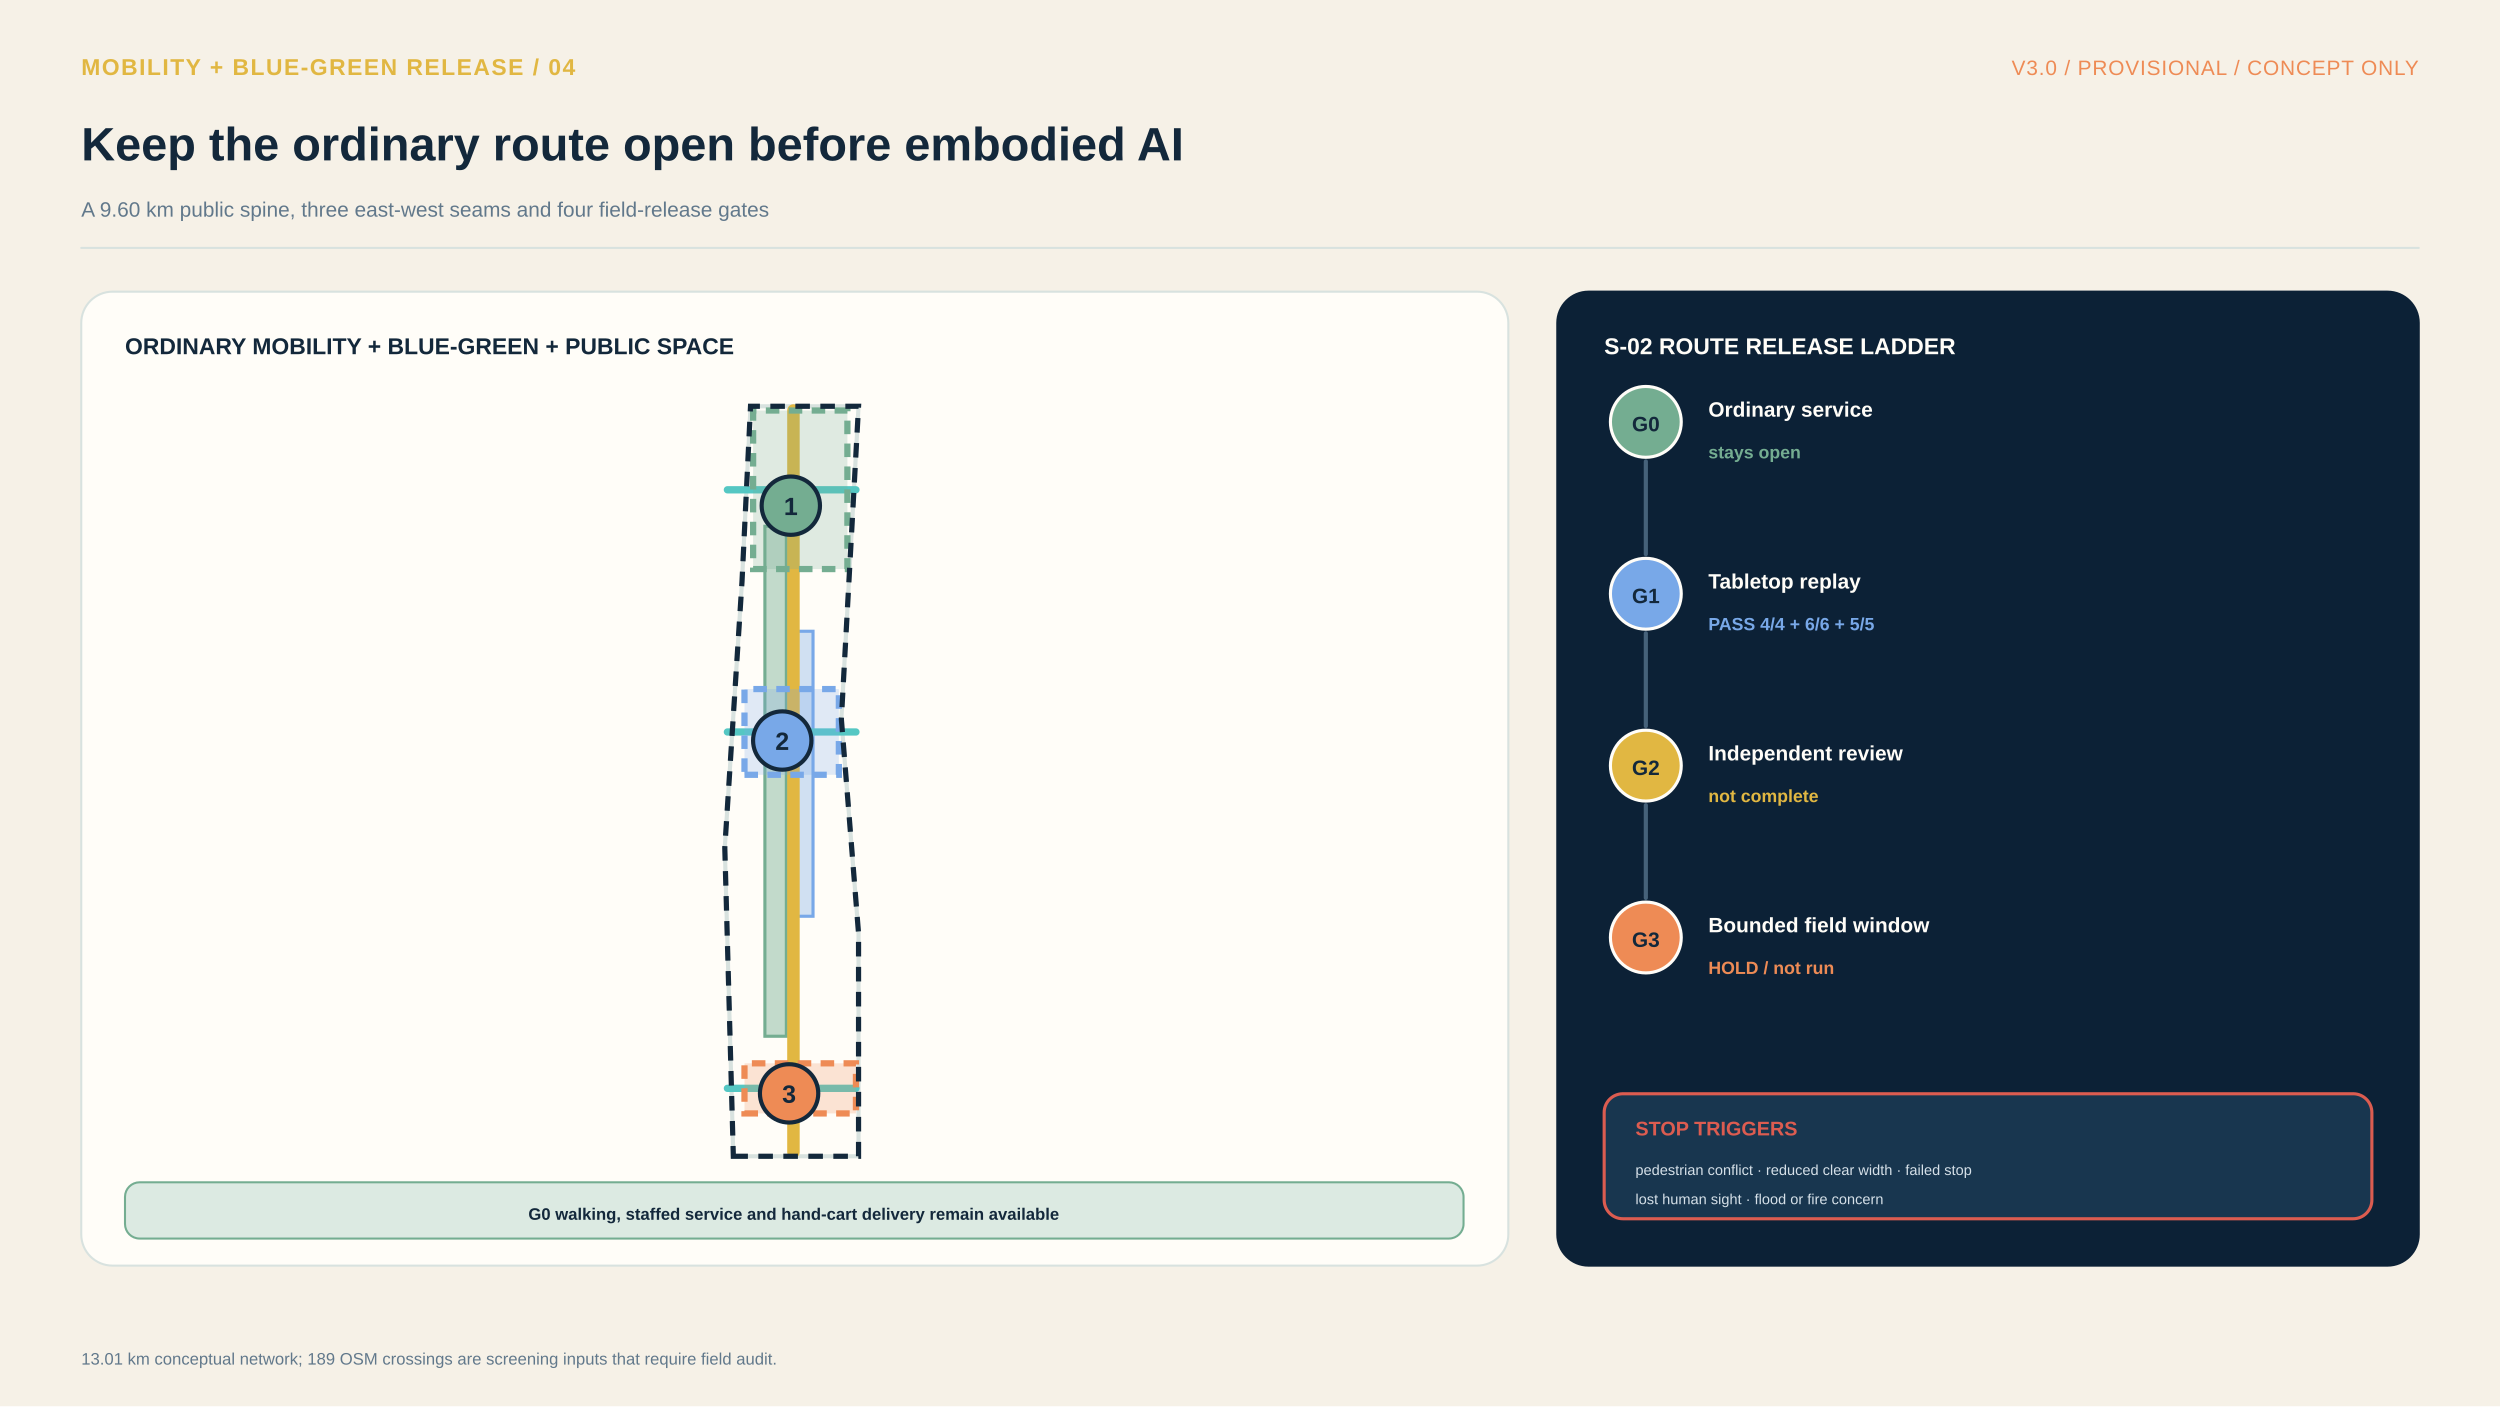
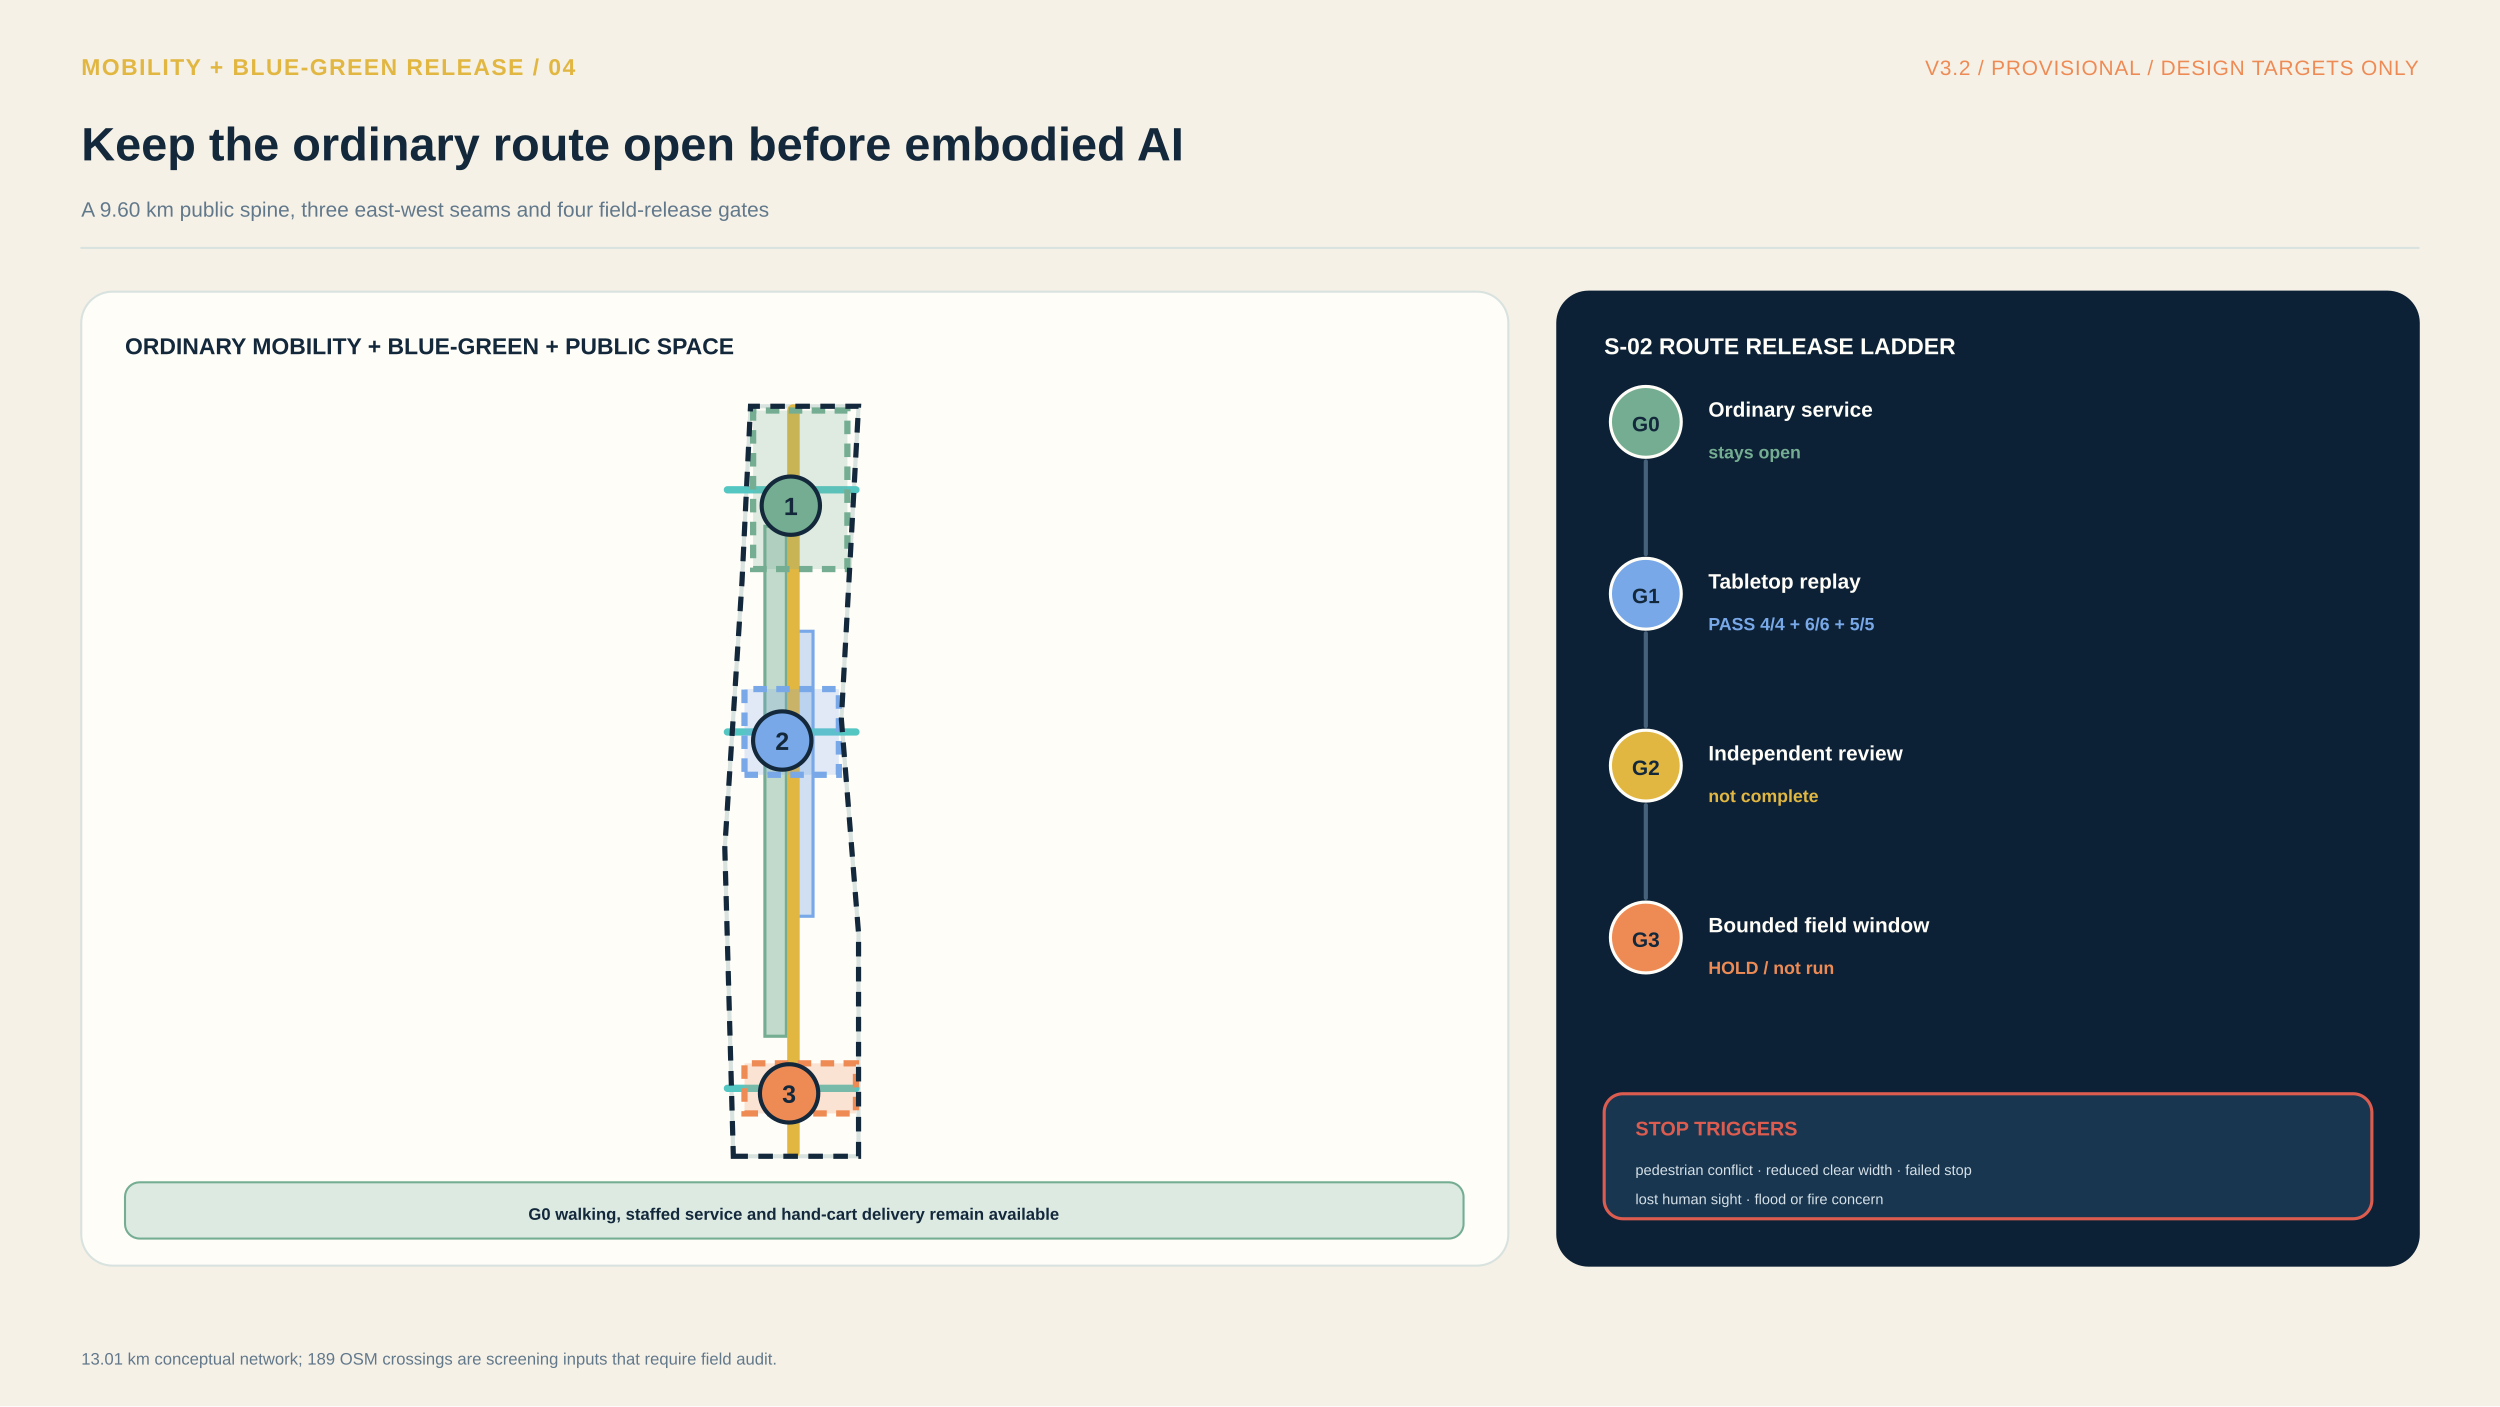
<svg xmlns="http://www.w3.org/2000/svg" width="2400" height="1350" viewBox="0 0 2400 1350" role="img" aria-label="Keep the ordinary route open before embodied AI">
  <rect width="2400" height="1350" fill="#f6f1e7" />
  <g font-family="Arial, PingFang SC, Noto Sans CJK SC, sans-serif">
    <text x="78" y="72" text-anchor="start" font-size="22" font-weight="650" fill="#e1b742" letter-spacing="1.4" opacity="1">MOBILITY + BLUE-GREEN RELEASE / 04</text>
-     <text x="2322" y="72" text-anchor="end" font-size="20" font-weight="400" fill="#ee8b55" letter-spacing="0.8" opacity="1">V3.0 / PROVISIONAL / CONCEPT ONLY</text>
+     <text x="2322" y="72" text-anchor="end" font-size="20" font-weight="400" fill="#ee8b55" letter-spacing="0.8" opacity="1">V3.2 / PROVISIONAL / DESIGN TARGETS ONLY</text>
    <text x="78" y="154" text-anchor="start" font-size="45" font-weight="720" fill="#13283b" letter-spacing="0" opacity="1">Keep the ordinary route open before embodied AI</text>
    <text x="78" y="208" text-anchor="start" font-size="20" font-weight="400" fill="#61788b" letter-spacing="0" opacity="1">A 9.60 km public spine, three east-west seams and four field-release gates</text>
    <line x1="78" y1="238" x2="2322" y2="238" stroke="#d8e2df" stroke-width="2" stroke-linecap="round" opacity="1" />
    <rect x="78" y="280" width="1370" height="935" rx="30" fill="#fffdf8" stroke="#d8e2df" stroke-width="2" opacity="1" />
    <text x="120" y="340" text-anchor="start" font-size="22" font-weight="700" fill="#13283b" letter-spacing="0" opacity="1">ORDINARY MOBILITY + BLUE-GREEN + PUBLIC SPACE</text>
    <path d="M704.0 1110.0 L824.2 1110.0 L824.2 896.1 L807.7 690.3 L824.2 390.0 L720.5 390.0 L712.3 558.7 L695.8 813.8 L704.0 1110.0 Z" fill="#fffdf8" stroke="#d8e2df" stroke-width="4" />
    <path d="M734.3 994.8 L734.3 505.2 L754.9 505.2 L754.9 994.8 L734.3 994.8 Z" fill="#74ad91" fill-opacity="0.44" stroke="#74ad91" stroke-width="3" />
    <path d="M758.7 879.6 L758.7 606.0 L780.5 606.0 L780.5 879.6 L758.7 879.6 Z" fill="#78a8e8" fill-opacity="0.34" stroke="#78a8e8" stroke-width="3" />
    <path d="M761.7 1105.9 L761.7 394.1" fill="none" stroke="#e1b742" stroke-width="12" stroke-linecap="round" />
    <path d="M698.3 470.2 L821.7 470.2" fill="none" stroke="#55c7c3" stroke-width="7" stroke-linecap="round" />
    <path d="M698.3 702.7 L821.7 702.7" fill="none" stroke="#55c7c3" stroke-width="7" stroke-linecap="round" />
    <path d="M698.3 1044.8 L821.7 1044.8" fill="none" stroke="#55c7c3" stroke-width="7" stroke-linecap="round" />
    <path d="M723.0 546.3 L813.5 546.3 L813.5 394.1 L723.0 394.1 L723.0 546.3 Z" fill="#74ad91" fill-opacity="0.23" stroke="#74ad91" stroke-width="6" stroke-dasharray="13 9" />
    <circle cx="759.177" cy="485.451" r="28" fill="#74ad91" stroke="#13283b" stroke-width="4" />
    <text x="759.177" y="494.451" text-anchor="middle" font-size="24" font-weight="800" fill="#13283b" letter-spacing="0" opacity="1">1</text>
    <path d="M714.7 743.8 L805.3 743.8 L805.3 661.5 L714.7 661.5 L714.7 743.8 Z" fill="#78a8e8" fill-opacity="0.23" stroke="#78a8e8" stroke-width="6" stroke-dasharray="13 9" />
    <circle cx="750.949" cy="710.914" r="28" fill="#78a8e8" stroke="#13283b" stroke-width="4" />
    <text x="750.949" y="719.914" text-anchor="middle" font-size="24" font-weight="800" fill="#13283b" letter-spacing="0" opacity="1">2</text>
    <path d="M714.7 1068.9 L821.7 1068.9 L821.7 1020.8 L714.7 1020.8 L714.7 1068.9 Z" fill="#ee8b55" fill-opacity="0.23" stroke="#ee8b55" stroke-width="6" stroke-dasharray="13 9" />
    <circle cx="757.531" cy="1049.635" r="28" fill="#ee8b55" stroke="#13283b" stroke-width="4" />
    <text x="757.531" y="1058.635" text-anchor="middle" font-size="24" font-weight="800" fill="#13283b" letter-spacing="0" opacity="1">3</text>
    <path d="M704.0 1110.0 L824.2 1110.0 L824.2 896.1 L807.7 690.3 L824.2 390.0 L720.5 390.0 L712.3 558.7 L695.8 813.8 L704.0 1110.0 Z" fill="none" stroke="#13283b" stroke-width="5" stroke-dasharray="14 10" />
    <rect x="120" y="1135" width="1285" height="54" rx="14" fill="#dceae2" stroke="#74ad91" stroke-width="2" opacity="1" />
    <text x="762" y="1171" text-anchor="middle" font-size="16" font-weight="650" fill="#13283b" letter-spacing="0" opacity="1">G0 walking, staffed service and hand-cart delivery remain available</text>
    <rect x="1495" y="280" width="827" height="935" rx="30" fill="#0c2136" stroke="#0c2136" stroke-width="2" opacity="1" />
    <text x="1540" y="340" text-anchor="start" font-size="22" font-weight="700" fill="#fffdf8" letter-spacing="0" opacity="1">S-02 ROUTE RELEASE LADDER</text>
    <circle cx="1580" cy="405" r="34" fill="#74ad91" stroke="#fffdf8" stroke-width="3" />
    <text x="1580" y="414" text-anchor="middle" font-size="20" font-weight="800" fill="#13283b" letter-spacing="0" opacity="1">G0</text>
    <line x1="1580" y1="443" x2="1580" y2="532" stroke="#46627a" stroke-width="4" stroke-linecap="round" opacity="1" />
    <text x="1640" y="400" text-anchor="start" font-size="20" font-weight="700" fill="#fffdf8" letter-spacing="0" opacity="1">Ordinary service</text>
    <text x="1640" y="440" text-anchor="start" font-size="17" font-weight="650" fill="#74ad91" letter-spacing="0" opacity="1">stays open</text>
    <circle cx="1580" cy="570" r="34" fill="#78a8e8" stroke="#fffdf8" stroke-width="3" />
    <text x="1580" y="579" text-anchor="middle" font-size="20" font-weight="800" fill="#13283b" letter-spacing="0" opacity="1">G1</text>
    <line x1="1580" y1="608" x2="1580" y2="697" stroke="#46627a" stroke-width="4" stroke-linecap="round" opacity="1" />
    <text x="1640" y="565" text-anchor="start" font-size="20" font-weight="700" fill="#fffdf8" letter-spacing="0" opacity="1">Tabletop replay</text>
    <text x="1640" y="605" text-anchor="start" font-size="17" font-weight="650" fill="#78a8e8" letter-spacing="0" opacity="1">PASS 4/4 + 6/6 + 5/5</text>
    <circle cx="1580" cy="735" r="34" fill="#e1b742" stroke="#fffdf8" stroke-width="3" />
    <text x="1580" y="744" text-anchor="middle" font-size="20" font-weight="800" fill="#13283b" letter-spacing="0" opacity="1">G2</text>
    <line x1="1580" y1="773" x2="1580" y2="862" stroke="#46627a" stroke-width="4" stroke-linecap="round" opacity="1" />
    <text x="1640" y="730" text-anchor="start" font-size="20" font-weight="700" fill="#fffdf8" letter-spacing="0" opacity="1">Independent review</text>
    <text x="1640" y="770" text-anchor="start" font-size="17" font-weight="650" fill="#e1b742" letter-spacing="0" opacity="1">not complete</text>
    <circle cx="1580" cy="900" r="34" fill="#ee8b55" stroke="#fffdf8" stroke-width="3" />
    <text x="1580" y="909" text-anchor="middle" font-size="20" font-weight="800" fill="#13283b" letter-spacing="0" opacity="1">G3</text>
    <text x="1640" y="895" text-anchor="start" font-size="20" font-weight="700" fill="#fffdf8" letter-spacing="0" opacity="1">Bounded field window</text>
    <text x="1640" y="935" text-anchor="start" font-size="17" font-weight="650" fill="#ee8b55" letter-spacing="0" opacity="1">HOLD / not run</text>
    <rect x="1540" y="1050" width="737" height="120" rx="18" fill="#18364f" stroke="#dc5c50" stroke-width="3" opacity="1" />
    <text x="1570" y="1090" text-anchor="start" font-size="19" font-weight="750" fill="#dc5c50" letter-spacing="0" opacity="1">STOP TRIGGERS</text>
    <text x="1570" y="1128" text-anchor="start" font-size="14" font-weight="400" fill="#d5e0e8" letter-spacing="0" opacity="1">pedestrian conflict · reduced clear width · failed stop</text>
    <text x="1570" y="1156" text-anchor="start" font-size="14" font-weight="400" fill="#d5e0e8" letter-spacing="0" opacity="1">lost human sight · flood or fire concern</text>
    <text x="78" y="1310" text-anchor="start" font-size="16" font-weight="400" fill="#61788b" letter-spacing="0" opacity="1">13.01 km conceptual network; 189 OSM crossings are screening inputs that require field audit.</text>
  </g>
</svg>
